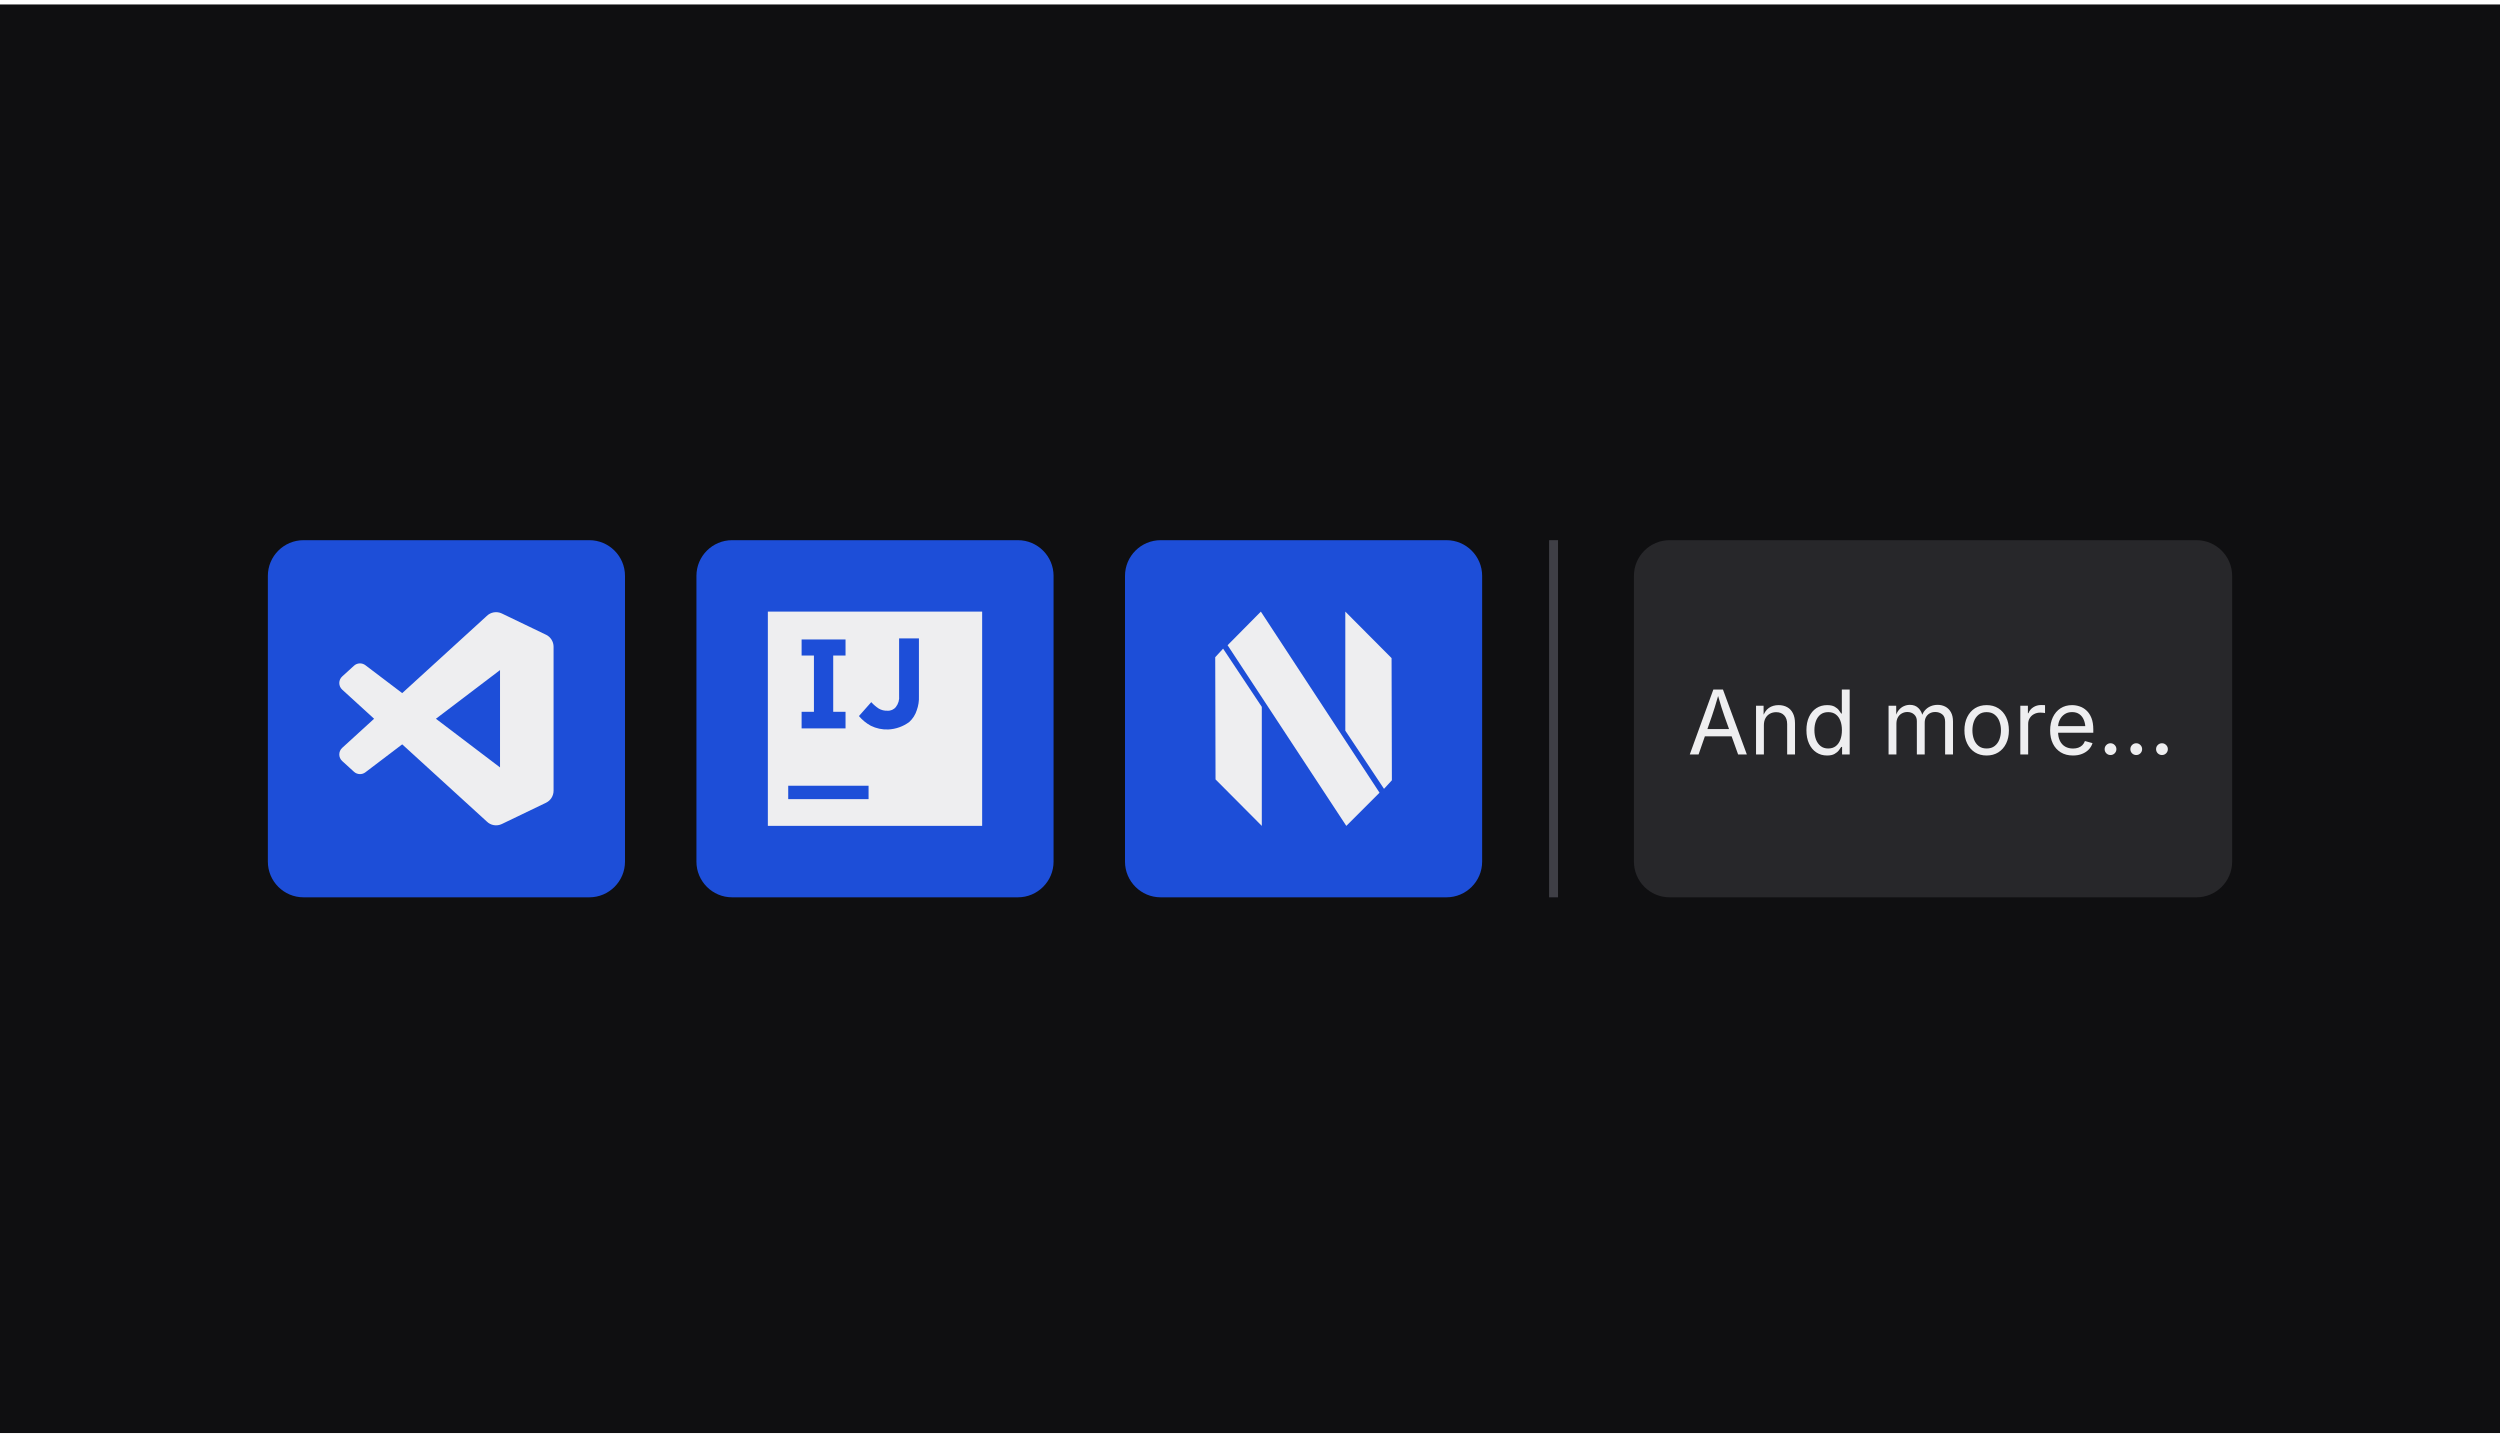
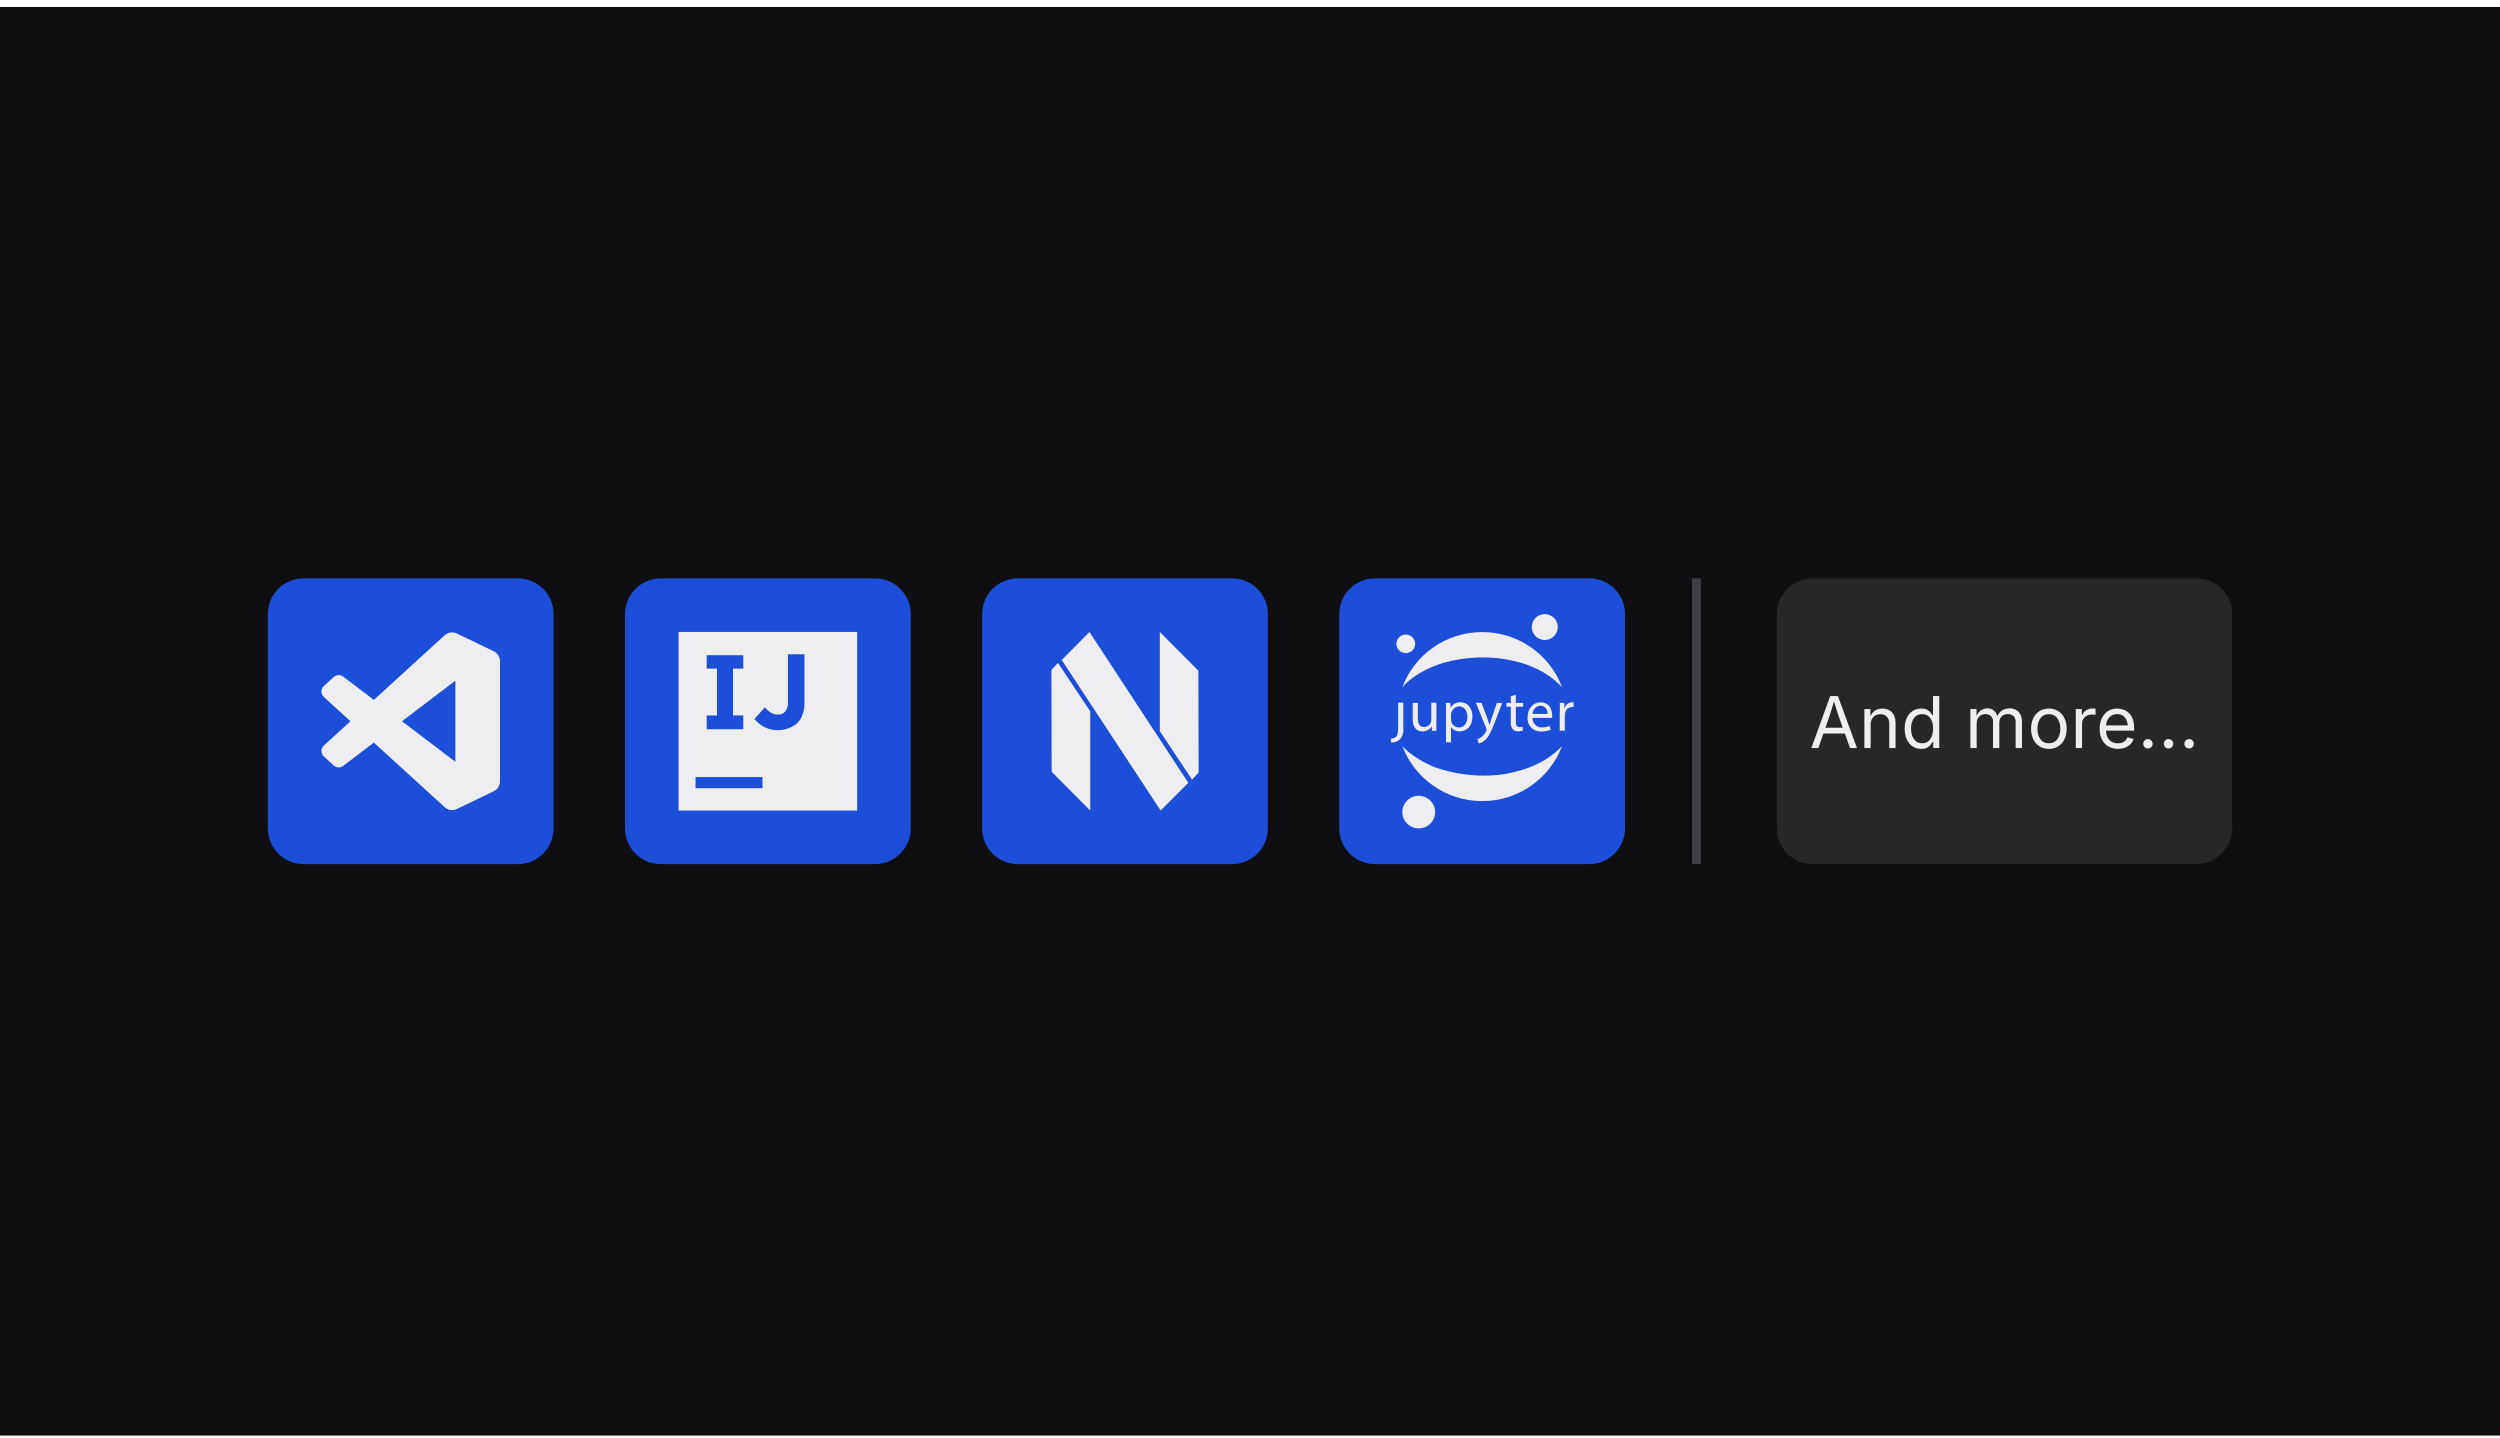
<svg xmlns="http://www.w3.org/2000/svg" width="280" height="161" viewBox="0 0 280 161" fill="none">
-   <rect width="280" height="160" transform="translate(0 0.5)" fill="#0F0F11" />
-   <rect x="30" y="60.5" width="40" height="40" rx="4" fill="#1D4ED8" />
-   <path d="M61.147 71.087L56.21 68.712C55.636 68.434 54.952 68.551 54.503 69.001L45.047 77.629L40.926 74.504C40.543 74.211 40.004 74.235 39.648 74.559L38.328 75.761C37.891 76.156 37.891 76.844 38.325 77.238L41.899 80.5L38.325 83.762C37.891 84.156 37.891 84.844 38.328 85.238L39.648 86.441C40.008 86.765 40.543 86.789 40.926 86.496L45.047 83.367L54.508 91.999C54.953 92.449 55.636 92.566 56.211 92.288L61.153 89.909C61.672 89.659 62 89.136 62 88.558V72.437C62 71.862 61.668 71.335 61.149 71.085L61.147 71.087ZM56.002 85.95L48.823 80.501L56.002 75.051V85.95Z" fill="#EEEEF0" />
-   <rect x="78" y="60.5" width="40" height="40" rx="4" fill="#1D4ED8" />
-   <path fill-rule="evenodd" clip-rule="evenodd" d="M86 68.5H110V92.5H86V68.5ZM97.28 88H88.28V89.5H97.28V88ZM94.7 71.62V73.42H93.32V79.72H94.7V81.58H89.78V79.72H91.16V73.42H89.78V71.62H94.7ZM97.52 81.28C98.133 81.586 98.815 81.731 99.5 81.7C100.346 81.657 101.16 81.365 101.84 80.86C102.232 80.502 102.522 80.046 102.68 79.54C102.861 79.041 102.943 78.51 102.92 77.98V71.5H100.7V77.92C100.747 78.371 100.618 78.822 100.34 79.18C100.11 79.471 99.75 79.628 99.38 79.6C99.043 79.613 98.71 79.53 98.42 79.36C98.111 79.156 97.829 78.914 97.58 78.64L96.2 80.2C96.571 80.637 97.018 81.003 97.52 81.28Z" fill="#EEEEF0" />
-   <rect x="126" y="60.5" width="40" height="40" rx="4" fill="#1D4ED8" />
-   <path fill-rule="evenodd" clip-rule="evenodd" d="M155.856 73.707L150.674 68.5V81.831L155.009 88.35L155.891 87.393L155.856 73.707ZM141.216 68.501L154.506 88.781L150.787 92.5L137.49 72.265L141.216 68.501ZM141.322 92.5L136.14 87.293L136.105 73.607L136.987 72.65L141.322 79.169V92.5Z" fill="#EEEEF0" />
-   <path d="M174 60.5V100.5" stroke="#3F3F46" />
-   <rect x="183" y="60.5" width="67" height="40" rx="4" fill="#27272A" />
-   <path d="M189.254 84.5L191.896 77.225H192.97L195.646 84.5H194.669L193.126 80.184C193.032 79.917 192.921 79.585 192.794 79.188C192.67 78.787 192.519 78.278 192.34 77.659H192.516C192.34 78.284 192.187 78.8 192.057 79.207C191.93 79.611 191.824 79.936 191.739 80.184L190.24 84.5H189.254ZM190.582 82.469V81.658H194.317V82.469H190.582ZM197.555 81.228V84.5H196.676V79.041H197.521L197.525 80.364H197.403C197.569 79.86 197.805 79.502 198.111 79.29C198.421 79.079 198.782 78.973 199.195 78.973C199.563 78.973 199.885 79.049 200.162 79.202C200.439 79.352 200.654 79.58 200.807 79.886C200.963 80.189 201.041 80.571 201.041 81.033V84.5H200.162V81.106C200.162 80.686 200.051 80.358 199.83 80.12C199.612 79.882 199.312 79.764 198.932 79.764C198.671 79.764 198.437 79.821 198.229 79.935C198.02 80.049 197.856 80.215 197.735 80.433C197.615 80.651 197.555 80.916 197.555 81.228ZM204.63 84.617C204.177 84.617 203.777 84.502 203.429 84.27C203.08 84.039 202.809 83.712 202.613 83.289C202.418 82.866 202.32 82.365 202.32 81.785C202.32 81.209 202.418 80.711 202.613 80.291C202.812 79.868 203.085 79.542 203.434 79.314C203.782 79.087 204.182 78.973 204.635 78.973C204.99 78.973 205.271 79.031 205.479 79.148C205.688 79.266 205.847 79.399 205.958 79.549C206.072 79.695 206.158 79.817 206.217 79.915H206.285V77.225H207.164V84.5H206.314V83.655H206.217C206.158 83.756 206.07 83.883 205.953 84.036C205.839 84.186 205.676 84.321 205.465 84.441C205.257 84.559 204.978 84.617 204.63 84.617ZM204.762 83.831C205.094 83.831 205.374 83.745 205.602 83.572C205.829 83.397 206.002 83.154 206.119 82.845C206.236 82.535 206.295 82.179 206.295 81.775C206.295 81.372 206.236 81.02 206.119 80.721C206.005 80.418 205.834 80.182 205.606 80.013C205.379 79.843 205.097 79.759 204.762 79.759C204.417 79.759 204.129 79.848 203.897 80.027C203.67 80.206 203.499 80.449 203.385 80.755C203.271 81.058 203.214 81.398 203.214 81.775C203.214 82.156 203.271 82.503 203.385 82.815C203.502 83.125 203.676 83.372 203.907 83.558C204.138 83.74 204.423 83.831 204.762 83.831ZM211.52 84.5V79.041H212.374L212.379 80.262H212.311C212.385 79.966 212.503 79.721 212.662 79.529C212.825 79.334 213.014 79.188 213.229 79.09C213.447 78.992 213.673 78.943 213.907 78.943C214.304 78.943 214.625 79.065 214.869 79.31C215.117 79.554 215.276 79.874 215.348 80.272H215.23C215.296 79.998 215.414 79.762 215.587 79.564C215.759 79.365 215.968 79.212 216.212 79.105C216.459 78.997 216.728 78.943 217.018 78.943C217.333 78.943 217.621 79.012 217.882 79.148C218.142 79.285 218.349 79.492 218.502 79.769C218.658 80.045 218.736 80.395 218.736 80.818V84.5H217.853V80.843C217.853 80.449 217.742 80.167 217.521 79.998C217.302 79.829 217.047 79.744 216.754 79.744C216.51 79.744 216.298 79.796 216.119 79.9C215.943 80.001 215.807 80.141 215.709 80.32C215.615 80.499 215.567 80.704 215.567 80.936V84.5H214.688V80.755C214.688 80.452 214.588 80.208 214.386 80.022C214.184 79.837 213.928 79.744 213.619 79.744C213.408 79.744 213.207 79.795 213.019 79.895C212.833 79.993 212.683 80.14 212.569 80.335C212.455 80.53 212.398 80.773 212.398 81.062V84.5H211.52ZM222.501 84.617C222.006 84.617 221.572 84.5 221.197 84.266C220.826 84.031 220.536 83.703 220.328 83.279C220.12 82.856 220.016 82.365 220.016 81.805C220.016 81.235 220.12 80.739 220.328 80.315C220.536 79.889 220.826 79.559 221.197 79.324C221.572 79.09 222.006 78.973 222.501 78.973C222.999 78.973 223.435 79.09 223.81 79.324C224.184 79.559 224.475 79.889 224.684 80.315C224.892 80.739 224.996 81.235 224.996 81.805C224.996 82.365 224.892 82.856 224.684 83.279C224.475 83.703 224.184 84.031 223.81 84.266C223.435 84.5 222.999 84.617 222.501 84.617ZM222.501 83.831C222.869 83.831 223.172 83.737 223.409 83.548C223.647 83.359 223.823 83.112 223.937 82.806C224.05 82.496 224.107 82.163 224.107 81.805C224.107 81.443 224.05 81.108 223.937 80.799C223.823 80.486 223.647 80.236 223.409 80.047C223.172 79.855 222.869 79.759 222.501 79.759C222.136 79.759 221.837 79.855 221.603 80.047C221.368 80.236 221.194 80.485 221.08 80.794C220.966 81.103 220.909 81.44 220.909 81.805C220.909 82.163 220.966 82.496 221.08 82.806C221.194 83.112 221.368 83.359 221.603 83.548C221.837 83.737 222.136 83.831 222.501 83.831ZM226.275 84.5V79.041H227.125V79.881H227.184C227.285 79.604 227.464 79.383 227.721 79.217C227.981 79.047 228.274 78.963 228.6 78.963C228.665 78.963 228.741 78.965 228.829 78.968C228.92 78.971 228.992 78.974 229.044 78.978V79.861C229.018 79.855 228.953 79.845 228.849 79.832C228.744 79.819 228.634 79.812 228.517 79.812C228.256 79.812 228.022 79.868 227.813 79.978C227.608 80.086 227.447 80.236 227.33 80.428C227.213 80.617 227.154 80.835 227.154 81.082V84.5H226.275ZM232.174 84.617C231.646 84.617 231.191 84.5 230.807 84.266C230.426 84.031 230.131 83.704 229.923 83.284C229.718 82.864 229.615 82.374 229.615 81.814C229.615 81.255 229.716 80.761 229.918 80.335C230.12 79.909 230.405 79.575 230.772 79.334C231.144 79.093 231.576 78.973 232.071 78.973C232.361 78.973 232.646 79.022 232.926 79.119C233.209 79.213 233.465 79.368 233.692 79.583C233.924 79.795 234.107 80.075 234.244 80.423C234.381 80.771 234.449 81.198 234.449 81.702V82.068H230.211V81.326H233.976L233.565 81.6C233.565 81.242 233.508 80.924 233.395 80.647C233.284 80.368 233.118 80.149 232.896 79.993C232.675 79.834 232.4 79.754 232.071 79.754C231.743 79.754 231.461 79.835 231.227 79.998C230.992 80.158 230.813 80.368 230.689 80.628C230.566 80.885 230.504 81.162 230.504 81.458V81.951C230.504 82.355 230.574 82.698 230.714 82.981C230.854 83.261 231.049 83.475 231.3 83.621C231.554 83.764 231.847 83.836 232.179 83.836C232.394 83.836 232.589 83.805 232.765 83.743C232.94 83.681 233.092 83.588 233.219 83.465C233.346 83.338 233.443 83.182 233.512 82.996L234.361 83.231C234.277 83.504 234.133 83.745 233.932 83.953C233.73 84.162 233.479 84.324 233.18 84.441C232.883 84.559 232.548 84.617 232.174 84.617ZM236.378 84.564C236.196 84.564 236.039 84.5 235.909 84.373C235.782 84.243 235.719 84.087 235.719 83.904C235.719 83.722 235.782 83.567 235.909 83.44C236.039 83.31 236.196 83.245 236.378 83.245C236.56 83.245 236.715 83.31 236.842 83.44C236.972 83.567 237.037 83.722 237.037 83.904C237.037 84.087 236.972 84.243 236.842 84.373C236.715 84.5 236.56 84.564 236.378 84.564ZM239.259 84.564C239.076 84.564 238.92 84.5 238.79 84.373C238.663 84.243 238.6 84.087 238.6 83.904C238.6 83.722 238.663 83.567 238.79 83.44C238.92 83.31 239.076 83.245 239.259 83.245C239.441 83.245 239.596 83.31 239.723 83.44C239.853 83.567 239.918 83.722 239.918 83.904C239.918 84.087 239.853 84.243 239.723 84.373C239.596 84.5 239.441 84.564 239.259 84.564ZM242.14 84.564C241.957 84.564 241.801 84.5 241.671 84.373C241.544 84.243 241.48 84.087 241.48 83.904C241.48 83.722 241.544 83.567 241.671 83.44C241.801 83.31 241.957 83.245 242.14 83.245C242.322 83.245 242.477 83.31 242.604 83.44C242.734 83.567 242.799 83.722 242.799 83.904C242.799 84.087 242.734 84.243 242.604 84.373C242.477 84.5 242.322 84.564 242.14 84.564Z" fill="#EEEEF0" />
+   <rect width="280" height="160" transform="translate(0 0.780273)" fill="#0F0F11" />
+   <rect x="30" y="64.78" width="32" height="32" rx="4" fill="#1D4ED8" />
+   <path d="M55.289 72.936L51.175 70.956C50.696 70.725 50.127 70.823 49.753 71.197L41.872 78.387L38.438 75.783C38.119 75.539 37.67 75.559 37.374 75.829L36.274 76.831C35.909 77.16 35.909 77.733 36.27 78.062L39.249 80.78L36.27 83.498C35.909 83.827 35.909 84.4 36.274 84.728L37.374 85.731C37.673 86.001 38.119 86.021 38.438 85.777L41.872 83.169L49.756 90.363C50.128 90.737 50.697 90.835 51.176 90.603L55.294 88.621C55.727 88.413 56 87.977 56 87.495V74.061C56 73.582 55.723 73.143 55.291 72.934L55.289 72.936ZM51.002 85.322L45.019 80.781L51.002 76.239V85.322Z" fill="#EEEEF0" />
+   <rect x="70" y="64.78" width="32" height="32" rx="4" fill="#1D4ED8" />
+   <path fill-rule="evenodd" clip-rule="evenodd" d="M76 70.78H96V90.78H76V70.78ZM85.4 87.03H77.9V88.28H85.4V87.03ZM83.25 73.38V74.88H82.1V80.13H83.25V81.68H79.15V80.13H80.3V74.88H79.15V73.38H83.25ZM85.6 81.43C86.111 81.685 86.679 81.806 87.25 81.78C87.955 81.744 88.633 81.501 89.2 81.08C89.526 80.782 89.768 80.402 89.9 79.98C90.051 79.564 90.119 79.122 90.1 78.68V73.28H88.25V78.63C88.289 79.006 88.181 79.382 87.95 79.68C87.758 79.922 87.458 80.054 87.15 80.03C86.87 80.041 86.592 79.972 86.35 79.83C86.093 79.66 85.858 79.458 85.65 79.23L84.5 80.53C84.809 80.894 85.182 81.199 85.6 81.43Z" fill="#EEEEF0" />
+   <rect x="110" y="64.78" width="32" height="32" rx="4" fill="#1D4ED8" />
+   <path fill-rule="evenodd" clip-rule="evenodd" d="M134.217 75.119L129.898 70.78V81.889L133.511 87.322L134.246 86.524L134.217 75.119ZM122.017 70.781L133.092 87.681L129.993 90.78L118.912 73.918L122.017 70.781ZM122.105 90.78L117.787 86.441L117.758 75.036L118.493 74.239L122.105 79.671V90.78Z" fill="#EEEEF0" />
+   <rect x="150" y="64.78" width="32" height="32" rx="4" fill="#1D4ED8" />
+   <path d="M156.595 81.329V81.312V78.702H157.168V81.53C157.194 81.758 157.175 81.989 157.11 82.209C157.046 82.43 156.937 82.635 156.792 82.812C156.521 83.045 156.175 83.171 155.818 83.167L155.758 82.739C155.988 82.74 156.21 82.654 156.382 82.5C156.535 82.321 156.595 82.077 156.595 81.329ZM160.865 80.992C160.865 81.313 160.865 81.599 160.891 81.847H160.382L160.348 81.338C160.242 81.518 160.09 81.667 159.907 81.769C159.725 81.871 159.519 81.923 159.31 81.919C158.814 81.919 158.225 81.65 158.225 80.552V78.728H158.797V80.437C158.797 81.031 158.981 81.428 159.498 81.428C159.604 81.429 159.71 81.409 159.808 81.369C159.907 81.329 159.996 81.269 160.072 81.194C160.147 81.119 160.206 81.029 160.246 80.931C160.287 80.832 160.307 80.727 160.306 80.621V78.706H160.878V80.975L160.865 80.992ZM161.951 79.744C161.951 79.347 161.951 79.022 161.925 78.727H162.438L162.463 79.261C162.578 79.069 162.742 78.91 162.939 78.803C163.136 78.697 163.359 78.645 163.583 78.655C164.343 78.655 164.916 79.291 164.916 80.24C164.916 81.359 164.228 81.915 163.484 81.915C163.294 81.923 163.105 81.883 162.935 81.796C162.765 81.71 162.62 81.582 162.515 81.424V83.133H161.951V79.757V79.744ZM162.515 80.578C162.516 80.655 162.525 80.732 162.54 80.808C162.589 80.998 162.699 81.166 162.854 81.286C163.009 81.406 163.199 81.471 163.395 81.471C163.997 81.471 164.352 80.979 164.352 80.266C164.352 79.642 164.019 79.108 163.416 79.108C163.178 79.127 162.955 79.233 162.789 79.405C162.623 79.578 162.525 79.804 162.515 80.043V80.578ZM165.936 78.725L166.624 80.566C166.697 80.771 166.773 81.019 166.825 81.203C166.885 81.015 166.949 80.775 167.026 80.553L167.649 78.725H168.252L167.397 80.946C166.97 82.015 166.709 82.566 166.316 82.899C166.118 83.08 165.877 83.207 165.616 83.266L165.475 82.788C165.657 82.728 165.827 82.634 165.974 82.51C166.183 82.34 166.348 82.124 166.457 81.878C166.481 81.835 166.496 81.789 166.504 81.741C166.499 81.69 166.486 81.639 166.466 81.592L165.304 78.716H165.927L165.936 78.725ZM169.772 77.828V78.725H170.592V79.153H169.772V80.836C169.772 81.221 169.883 81.443 170.199 81.443C170.311 81.445 170.423 81.432 170.532 81.404L170.558 81.832C170.395 81.888 170.222 81.914 170.05 81.909C169.935 81.916 169.821 81.898 169.714 81.857C169.607 81.816 169.51 81.752 169.43 81.669C169.256 81.437 169.177 81.147 169.208 80.858V79.148H168.721V78.721H169.216V77.961L169.772 77.828ZM171.647 80.386C171.635 80.531 171.655 80.676 171.706 80.813C171.756 80.949 171.835 81.073 171.938 81.176C172.041 81.279 172.164 81.358 172.301 81.408C172.437 81.458 172.583 81.478 172.728 81.467C173.021 81.473 173.312 81.418 173.583 81.304L173.681 81.732C173.349 81.868 172.992 81.934 172.634 81.924C172.425 81.938 172.215 81.907 172.019 81.833C171.823 81.758 171.646 81.643 171.499 81.493C171.352 81.344 171.239 81.165 171.168 80.968C171.097 80.77 171.069 80.56 171.087 80.352C171.087 79.412 171.647 78.668 172.561 78.668C173.587 78.668 173.843 79.565 173.843 80.138C173.849 80.226 173.849 80.314 173.843 80.403H171.634L171.647 80.386ZM173.322 79.958C173.338 79.844 173.33 79.728 173.298 79.617C173.266 79.506 173.21 79.403 173.135 79.316C173.059 79.229 172.966 79.158 172.861 79.11C172.756 79.061 172.643 79.036 172.527 79.035C172.292 79.052 172.072 79.156 171.91 79.327C171.748 79.498 171.656 79.723 171.651 79.958H173.322ZM174.712 79.696C174.712 79.329 174.712 79.013 174.686 78.722H175.199V79.333H175.225C175.278 79.144 175.39 78.977 175.543 78.855C175.696 78.732 175.883 78.66 176.079 78.649C176.133 78.642 176.188 78.642 176.242 78.649V79.183C176.176 79.176 176.11 79.176 176.045 79.183C175.851 79.191 175.666 79.269 175.526 79.403C175.385 79.536 175.298 79.716 175.28 79.91C175.264 79.997 175.256 80.086 175.255 80.175V81.837H174.691V79.7L174.712 79.696Z" fill="#EEEEF0" />
+   <path fill-rule="evenodd" clip-rule="evenodd" d="M175.189 82.817C175.356 82.138 175.466 81.535 175.516 80.954C175.469 81.595 175.358 82.218 175.189 82.817ZM174.944 83.562C174.036 84.546 172.296 85.91 169.189 86.561C167.907 86.896 164.422 87.242 160.739 85.944C159.885 85.61 157.979 84.669 157.059 83.537C158.402 87.147 161.901 89.722 166.006 89.722C170.101 89.722 173.593 87.16 174.944 83.562ZM175.449 78.933C175.404 78.634 175.345 78.326 175.269 78.002C175.344 78.307 175.405 78.617 175.449 78.933ZM174.945 76.954C173.595 73.356 170.102 70.793 166.006 70.793C161.906 70.793 158.409 73.362 157.063 76.967C157.585 76.37 158.841 75.217 161.025 74.453C162.437 73.91 166.003 73.162 169.557 74.031C170.641 74.272 173.042 74.943 174.945 76.954Z" fill="#EEEEF0" />
+   <ellipse cx="173.015" cy="70.229" rx="1.46" ry="1.449" fill="#EEEEF0" />
+   <ellipse cx="157.446" cy="72.108" rx="1.051" ry="1.043" fill="#EEEEF0" />
+   <ellipse cx="158.897" cy="90.956" rx="1.839" ry="1.825" fill="#EEEEF0" />
+   <path d="M190 64.78V96.78" stroke="#3F3F46" />
+   <rect x="199" y="64.78" width="51" height="32" rx="4" fill="#27272A" />
+   <path d="M202.871 83.78L204.984 77.96H205.844L207.984 83.78H207.203L205.969 80.327C205.893 80.114 205.805 79.848 205.703 79.53C205.604 79.21 205.483 78.802 205.34 78.308H205.48C205.34 78.808 205.217 79.22 205.113 79.546C205.012 79.869 204.927 80.129 204.859 80.327L203.66 83.78H202.871ZM203.934 82.155V81.507H206.922V82.155H203.934ZM209.512 81.163V83.78H208.809V79.413H209.484L209.488 80.472H209.391C209.523 80.068 209.712 79.782 209.957 79.612C210.204 79.443 210.493 79.358 210.824 79.358C211.118 79.358 211.376 79.42 211.598 79.542C211.819 79.662 211.991 79.844 212.113 80.089C212.238 80.331 212.301 80.637 212.301 81.007V83.78H211.598V81.065C211.598 80.73 211.509 80.466 211.332 80.276C211.158 80.086 210.918 79.991 210.613 79.991C210.405 79.991 210.217 80.037 210.051 80.128C209.884 80.219 209.753 80.352 209.656 80.526C209.56 80.701 209.512 80.913 209.512 81.163ZM215.172 83.874C214.81 83.874 214.49 83.782 214.211 83.597C213.932 83.412 213.715 83.15 213.559 82.811C213.402 82.473 213.324 82.072 213.324 81.608C213.324 81.147 213.402 80.749 213.559 80.413C213.717 80.075 213.936 79.814 214.215 79.632C214.493 79.45 214.814 79.358 215.176 79.358C215.46 79.358 215.685 79.405 215.852 79.499C216.018 79.593 216.146 79.7 216.234 79.819C216.326 79.936 216.395 80.034 216.441 80.112H216.496V77.96H217.199V83.78H216.52V83.105H216.441C216.395 83.185 216.324 83.287 216.23 83.409C216.139 83.529 216.009 83.637 215.84 83.733C215.673 83.827 215.451 83.874 215.172 83.874ZM215.277 83.245C215.543 83.245 215.767 83.176 215.949 83.038C216.132 82.897 216.27 82.704 216.363 82.456C216.457 82.209 216.504 81.924 216.504 81.601C216.504 81.278 216.457 80.996 216.363 80.757C216.272 80.515 216.135 80.326 215.953 80.19C215.771 80.055 215.546 79.987 215.277 79.987C215.001 79.987 214.771 80.059 214.586 80.202C214.404 80.345 214.267 80.539 214.176 80.784C214.085 81.026 214.039 81.299 214.039 81.601C214.039 81.905 214.085 82.183 214.176 82.433C214.27 82.68 214.409 82.878 214.594 83.026C214.779 83.172 215.007 83.245 215.277 83.245ZM220.684 83.78V79.413H221.367L221.371 80.39H221.316C221.376 80.153 221.47 79.957 221.598 79.804C221.728 79.647 221.879 79.53 222.051 79.452C222.225 79.374 222.406 79.335 222.594 79.335C222.911 79.335 223.168 79.433 223.363 79.628C223.561 79.823 223.689 80.08 223.746 80.397H223.652C223.704 80.179 223.799 79.99 223.938 79.831C224.076 79.672 224.242 79.55 224.438 79.464C224.635 79.378 224.85 79.335 225.082 79.335C225.335 79.335 225.565 79.39 225.773 79.499C225.982 79.608 226.147 79.774 226.27 79.995C226.395 80.216 226.457 80.496 226.457 80.835V83.78H225.75V80.855C225.75 80.539 225.661 80.314 225.484 80.179C225.31 80.043 225.105 79.976 224.871 79.976C224.676 79.976 224.507 80.017 224.363 80.101C224.223 80.181 224.113 80.293 224.035 80.436C223.96 80.58 223.922 80.744 223.922 80.929V83.78H223.219V80.784C223.219 80.542 223.138 80.347 222.977 80.198C222.815 80.05 222.611 79.976 222.363 79.976C222.194 79.976 222.034 80.016 221.883 80.097C221.734 80.175 221.615 80.292 221.523 80.448C221.432 80.605 221.387 80.799 221.387 81.03V83.78H220.684ZM229.469 83.874C229.073 83.874 228.725 83.78 228.426 83.593C228.129 83.405 227.897 83.142 227.73 82.804C227.564 82.465 227.48 82.072 227.48 81.624C227.48 81.168 227.564 80.771 227.73 80.433C227.897 80.091 228.129 79.827 228.426 79.64C228.725 79.452 229.073 79.358 229.469 79.358C229.867 79.358 230.216 79.452 230.516 79.64C230.815 79.827 231.048 80.091 231.215 80.433C231.382 80.771 231.465 81.168 231.465 81.624C231.465 82.072 231.382 82.465 231.215 82.804C231.048 83.142 230.815 83.405 230.516 83.593C230.216 83.78 229.867 83.874 229.469 83.874ZM229.469 83.245C229.763 83.245 230.005 83.17 230.195 83.019C230.385 82.868 230.526 82.67 230.617 82.425C230.708 82.177 230.754 81.91 230.754 81.624C230.754 81.335 230.708 81.067 230.617 80.819C230.526 80.569 230.385 80.369 230.195 80.218C230.005 80.064 229.763 79.987 229.469 79.987C229.177 79.987 228.938 80.064 228.75 80.218C228.562 80.369 228.423 80.568 228.332 80.815C228.241 81.063 228.195 81.332 228.195 81.624C228.195 81.91 228.241 82.177 228.332 82.425C228.423 82.67 228.562 82.868 228.75 83.019C228.938 83.17 229.177 83.245 229.469 83.245ZM232.488 83.78V79.413H233.168V80.085H233.215C233.296 79.864 233.439 79.686 233.645 79.554C233.853 79.418 234.087 79.351 234.348 79.351C234.4 79.351 234.461 79.352 234.531 79.355C234.604 79.357 234.661 79.36 234.703 79.362V80.069C234.682 80.064 234.63 80.056 234.547 80.046C234.464 80.035 234.375 80.03 234.281 80.03C234.073 80.03 233.885 80.075 233.719 80.163C233.555 80.249 233.426 80.369 233.332 80.522C233.238 80.674 233.191 80.848 233.191 81.046V83.78H232.488ZM237.207 83.874C236.785 83.874 236.421 83.78 236.113 83.593C235.809 83.405 235.573 83.144 235.406 82.808C235.242 82.472 235.16 82.08 235.16 81.632C235.16 81.184 235.241 80.789 235.402 80.448C235.564 80.107 235.792 79.84 236.086 79.647C236.383 79.455 236.729 79.358 237.125 79.358C237.357 79.358 237.585 79.397 237.809 79.476C238.035 79.551 238.24 79.675 238.422 79.847C238.607 80.016 238.754 80.24 238.863 80.519C238.973 80.797 239.027 81.138 239.027 81.542V81.835H235.637V81.241H238.648L238.32 81.46C238.32 81.174 238.275 80.92 238.184 80.698C238.095 80.474 237.962 80.3 237.785 80.175C237.608 80.047 237.388 79.983 237.125 79.983C236.862 79.983 236.637 80.049 236.449 80.179C236.262 80.306 236.118 80.474 236.02 80.683C235.921 80.888 235.871 81.11 235.871 81.347V81.741C235.871 82.064 235.927 82.339 236.039 82.565C236.151 82.789 236.307 82.96 236.508 83.077C236.711 83.192 236.945 83.249 237.211 83.249C237.383 83.249 237.539 83.224 237.68 83.175C237.82 83.125 237.941 83.051 238.043 82.952C238.145 82.851 238.223 82.726 238.277 82.577L238.957 82.765C238.889 82.983 238.775 83.176 238.613 83.343C238.452 83.509 238.251 83.64 238.012 83.733C237.775 83.827 237.507 83.874 237.207 83.874ZM240.57 83.831C240.424 83.831 240.299 83.78 240.195 83.679C240.094 83.575 240.043 83.45 240.043 83.304C240.043 83.158 240.094 83.034 240.195 82.933C240.299 82.829 240.424 82.776 240.57 82.776C240.716 82.776 240.84 82.829 240.941 82.933C241.046 83.034 241.098 83.158 241.098 83.304C241.098 83.45 241.046 83.575 240.941 83.679C240.84 83.78 240.716 83.831 240.57 83.831ZM242.875 83.831C242.729 83.831 242.604 83.78 242.5 83.679C242.398 83.575 242.348 83.45 242.348 83.304C242.348 83.158 242.398 83.034 242.5 82.933C242.604 82.829 242.729 82.776 242.875 82.776C243.021 82.776 243.145 82.829 243.246 82.933C243.35 83.034 243.402 83.158 243.402 83.304C243.402 83.45 243.35 83.575 243.246 83.679C243.145 83.78 243.021 83.831 242.875 83.831ZM245.18 83.831C245.034 83.831 244.909 83.78 244.805 83.679C244.703 83.575 244.652 83.45 244.652 83.304C244.652 83.158 244.703 83.034 244.805 82.933C244.909 82.829 245.034 82.776 245.18 82.776C245.326 82.776 245.449 82.829 245.551 82.933C245.655 83.034 245.707 83.158 245.707 83.304C245.707 83.45 245.655 83.575 245.551 83.679C245.449 83.78 245.326 83.831 245.18 83.831Z" fill="#EEEEF0" />
</svg>
